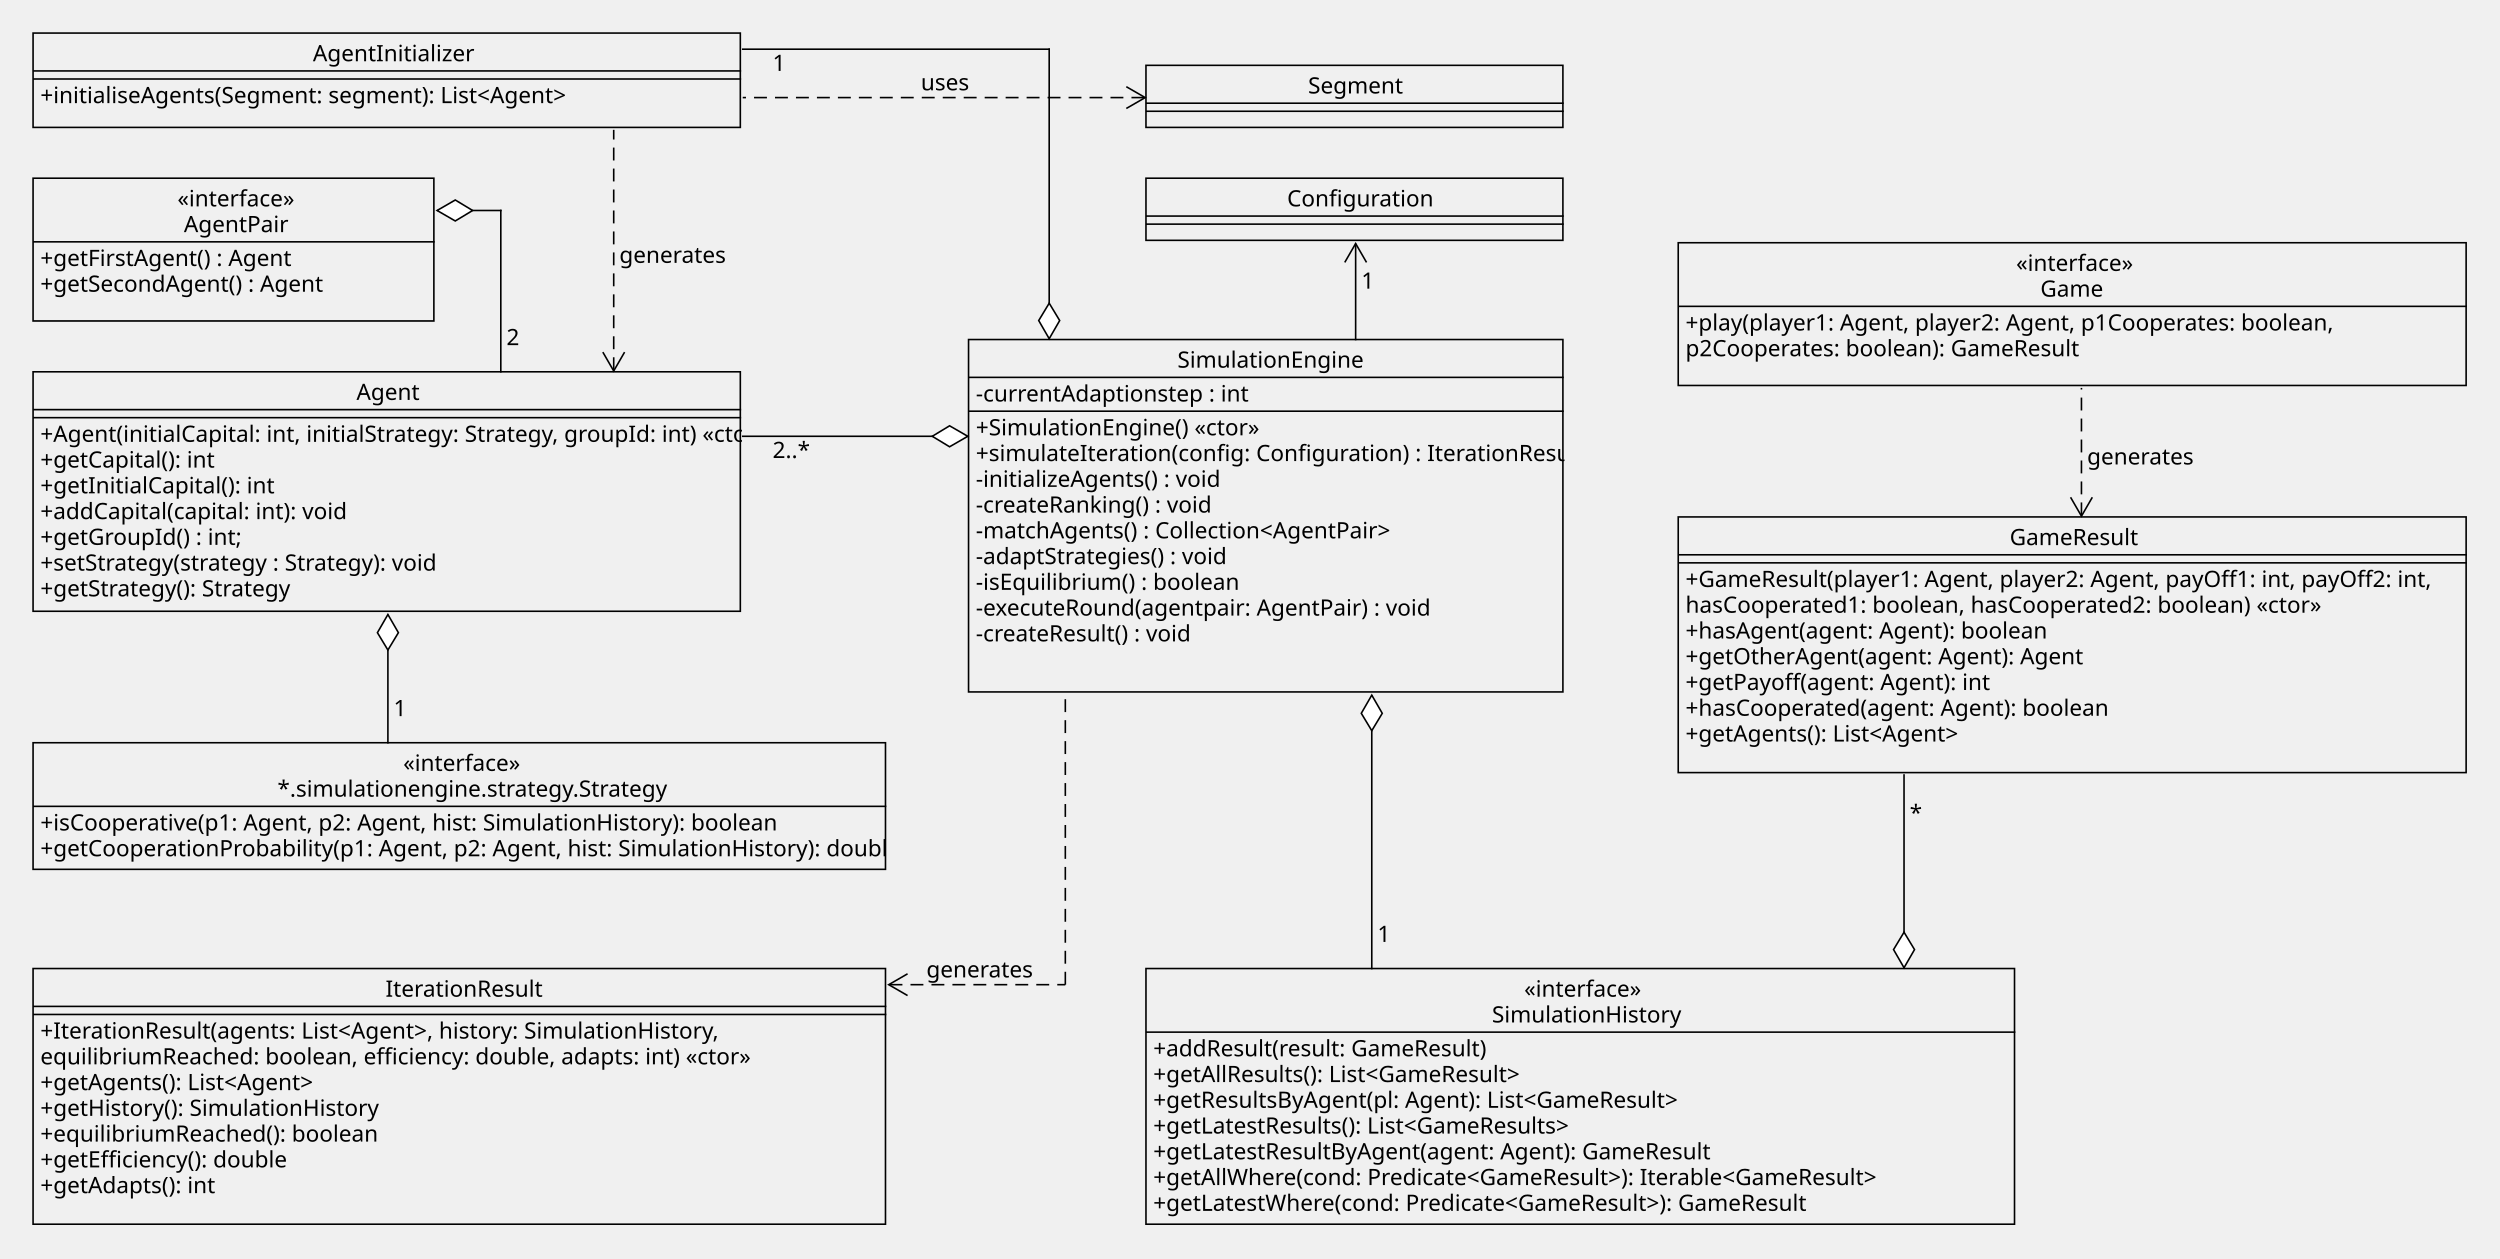
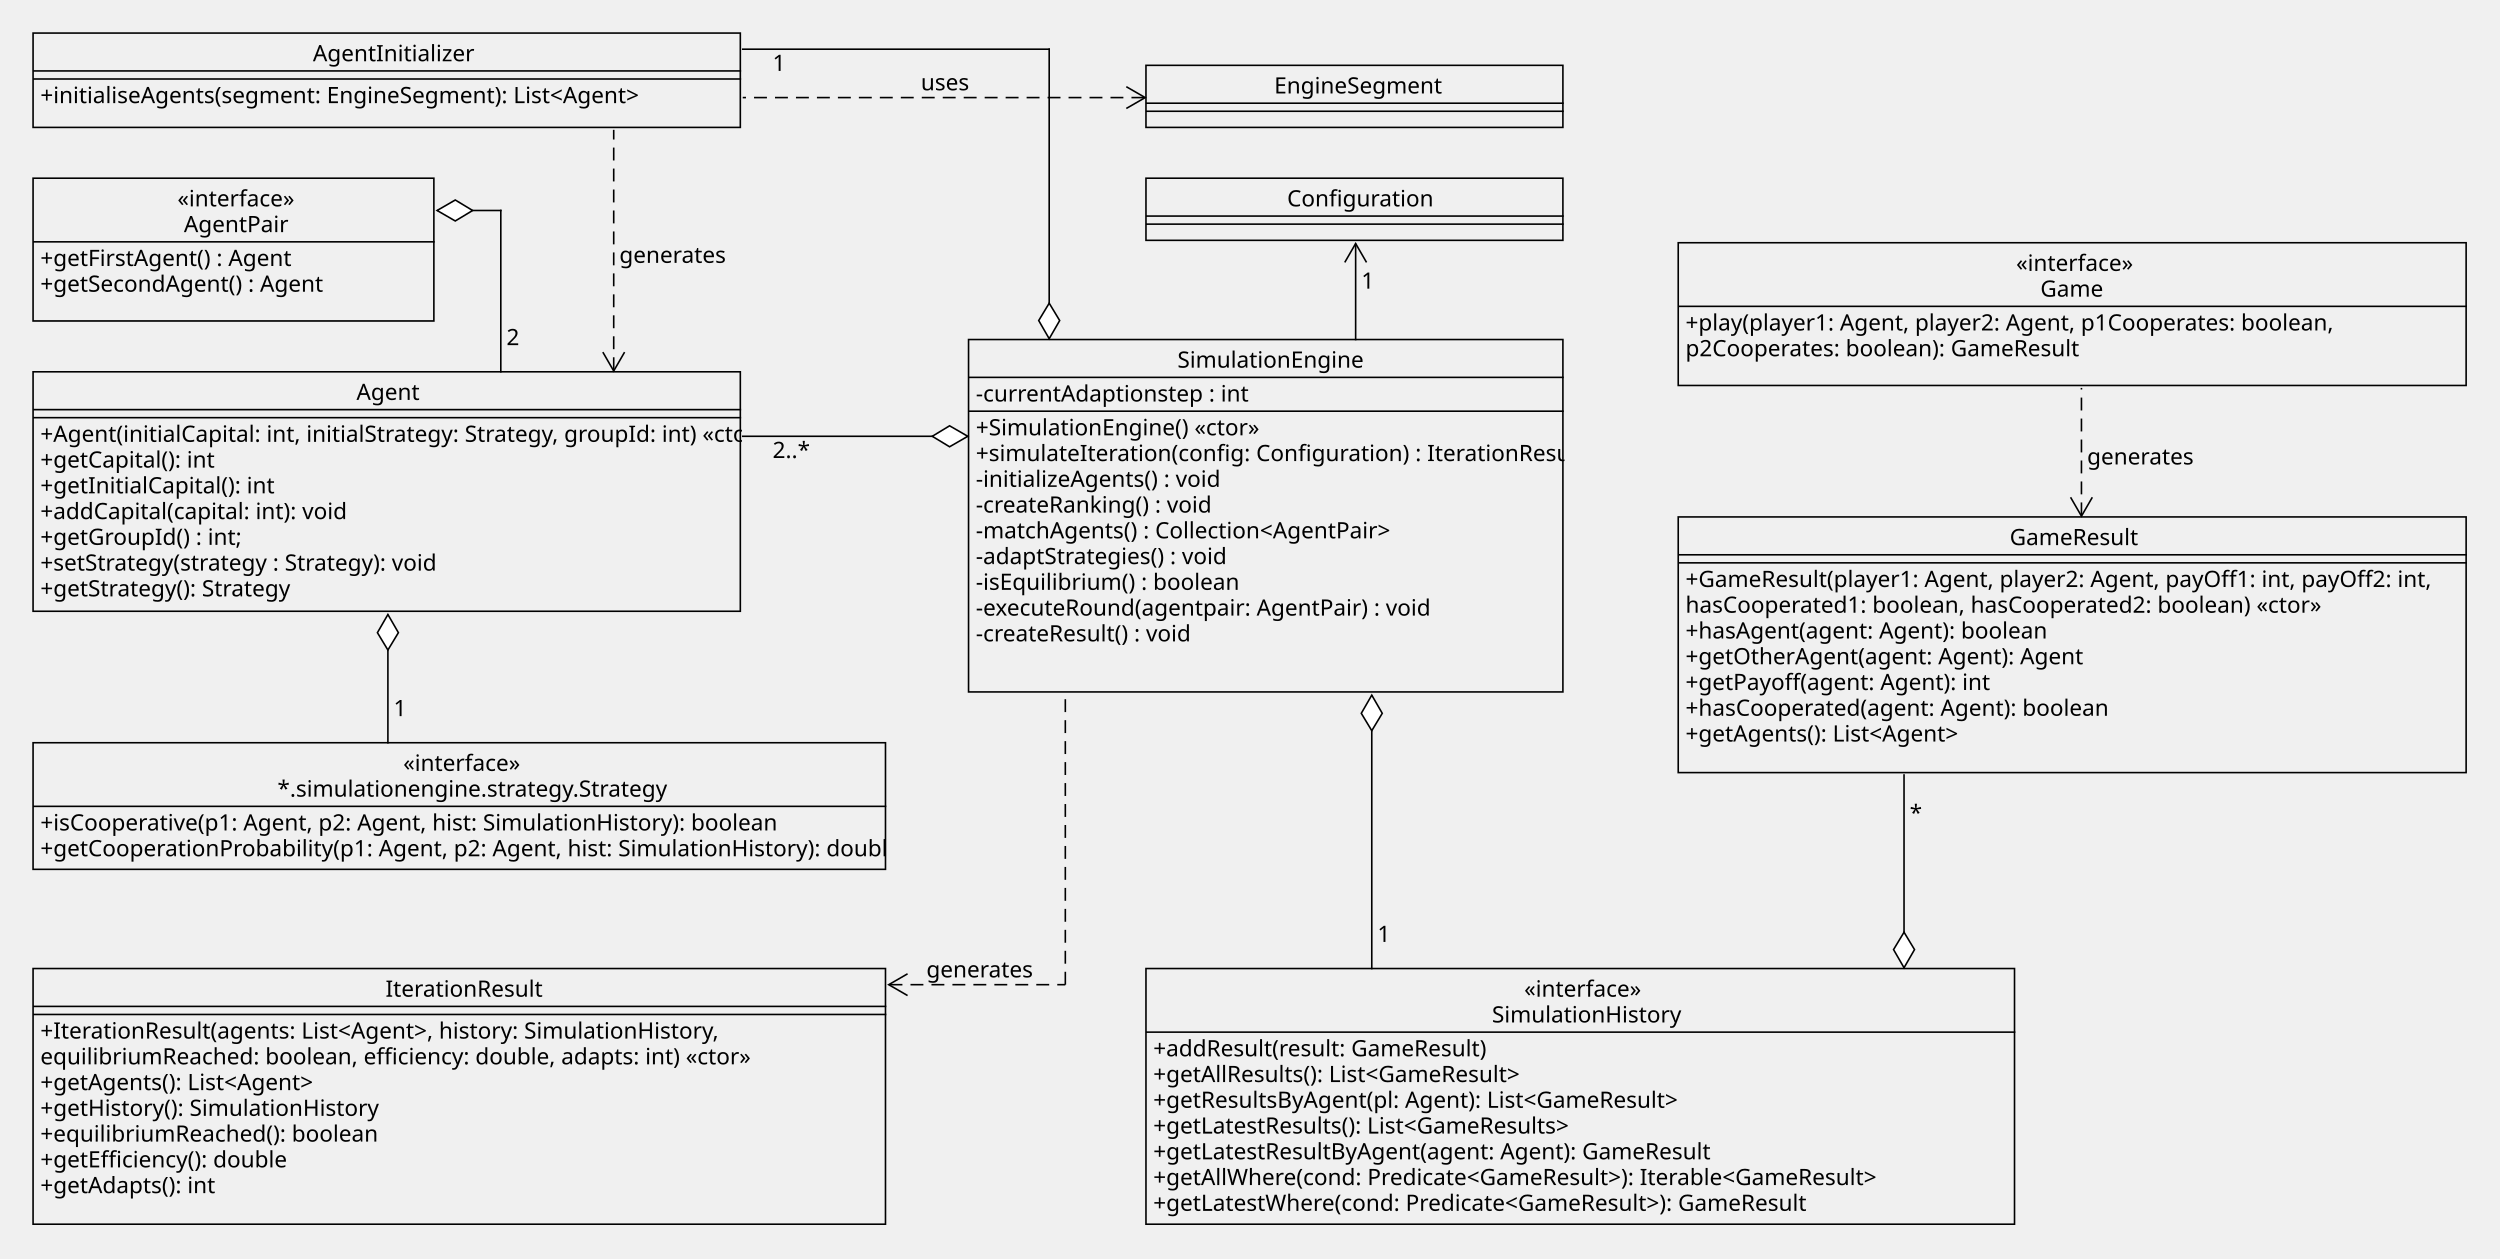
<svg xmlns="http://www.w3.org/2000/svg" fill-opacity="1" color-rendering="auto" color-interpolation="auto" text-rendering="auto" stroke="black" stroke-linecap="square" width="1550" stroke-miterlimit="10" shape-rendering="auto" stroke-opacity="1" fill="black" stroke-dasharray="none" font-weight="normal" stroke-width="1" viewBox="390 340 1550 780" height="780" font-family="'Dialog'" font-style="normal" stroke-linejoin="miter" font-size="12px" stroke-dashoffset="0" image-rendering="auto">
  <defs id="genericDefs" />
  <g>
    <defs id="defs1">
      <clipPath clipPathUnits="userSpaceOnUse" id="clipPath1">
        <path d="M0 0 L2147483647 0 L2147483647 2147483647 L0 2147483647 L0 0 Z" />
      </clipPath>
      <clipPath clipPathUnits="userSpaceOnUse" id="clipPath2">
        <path d="M0 0 L0 40 L260 40 L260 0 Z" />
      </clipPath>
      <clipPath clipPathUnits="userSpaceOnUse" id="clipPath3">
        <path d="M0 0 L0 90 L250 90 L250 0 Z" />
      </clipPath>
      <clipPath clipPathUnits="userSpaceOnUse" id="clipPath4">
        <path d="M0 0 L0 160 L490 160 L490 0 Z" />
      </clipPath>
      <clipPath clipPathUnits="userSpaceOnUse" id="clipPath5">
        <path d="M0 0 L0 90 L490 90 L490 0 Z" />
      </clipPath>
      <clipPath clipPathUnits="userSpaceOnUse" id="clipPath6">
        <path d="M0 0 L0 80 L530 80 L530 0 Z" />
      </clipPath>
      <clipPath clipPathUnits="userSpaceOnUse" id="clipPath7">
        <path d="M0 0 L0 220 L370 220 L370 0 Z" />
      </clipPath>
      <clipPath clipPathUnits="userSpaceOnUse" id="clipPath8">
        <path d="M0 0 L0 60 L440 60 L440 0 Z" />
      </clipPath>
      <clipPath clipPathUnits="userSpaceOnUse" id="clipPath9">
        <path d="M0 0 L0 150 L440 150 L440 0 Z" />
      </clipPath>
      <clipPath clipPathUnits="userSpaceOnUse" id="clipPath10">
        <path d="M0 0 L0 160 L530 160 L530 0 Z" />
      </clipPath>
      <clipPath clipPathUnits="userSpaceOnUse" id="clipPath11">
        <path d="M0 0 L0 160 L540 160 L540 0 Z" />
      </clipPath>
      <clipPath clipPathUnits="userSpaceOnUse" id="clipPath12">
        <path d="M0 0 L0 40 L280 40 L280 0 Z" />
      </clipPath>
      <clipPath clipPathUnits="userSpaceOnUse" id="clipPath13">
        <path d="M0 0 L0 90 L30 90 L30 0 Z" />
      </clipPath>
      <clipPath clipPathUnits="userSpaceOnUse" id="clipPath14">
        <path d="M0 0 L0 180 L90 180 L90 0 Z" />
      </clipPath>
      <clipPath clipPathUnits="userSpaceOnUse" id="clipPath15">
        <path d="M0 0 L0 130 L80 130 L80 0 Z" />
      </clipPath>
      <clipPath clipPathUnits="userSpaceOnUse" id="clipPath16">
        <path d="M0 0 L0 110 L90 110 L90 0 Z" />
      </clipPath>
      <clipPath clipPathUnits="userSpaceOnUse" id="clipPath17">
        <path d="M0 0 L0 150 L30 150 L30 0 Z" />
      </clipPath>
      <clipPath clipPathUnits="userSpaceOnUse" id="clipPath18">
        <path d="M0 0 L0 110 L30 110 L30 0 Z" />
      </clipPath>
      <clipPath clipPathUnits="userSpaceOnUse" id="clipPath19">
        <path d="M0 0 L0 210 L220 210 L220 0 Z" />
      </clipPath>
      <clipPath clipPathUnits="userSpaceOnUse" id="clipPath20">
        <path d="M0 0 L0 40 L170 40 L170 0 Z" />
      </clipPath>
      <clipPath clipPathUnits="userSpaceOnUse" id="clipPath21">
        <path d="M0 0 L0 210 L140 210 L140 0 Z" />
      </clipPath>
      <clipPath clipPathUnits="userSpaceOnUse" id="clipPath22">
        <path d="M0 0 L0 200 L30 200 L30 0 Z" />
      </clipPath>
    </defs>
    <g fill="rgb(255,255,255)" fill-opacity="0" transform="translate(1100,380)" stroke-opacity="0" stroke="rgb(255,255,255)">
      <rect x="0.5" width="258.5" height="38.5" y="0.5" clip-path="url(#clipPath2)" stroke="none" />
    </g>
    <g transform="translate(1100,380)">
      <rect fill="none" x="0.5" width="258.5" height="38.5" y="0.5" clip-path="url(#clipPath2)" />
-       <text x="101" font-size="14px" y="17.969" clip-path="url(#clipPath2)" font-family="sans-serif" stroke="none" xml:space="preserve">Segment</text>
+       <text x="80" font-size="14px" y="17.969" clip-path="url(#clipPath2)" font-family="sans-serif" stroke="none" xml:space="preserve">EngineSegment</text>
      <path fill="none" d="M1 23.969 L259 23.969" clip-path="url(#clipPath2)" />
      <path fill="none" d="M1 28.969 L259 28.969" clip-path="url(#clipPath2)" />
    </g>
    <g fill="rgb(255,255,255)" fill-opacity="0" transform="translate(1100,450)" stroke-opacity="0" stroke="rgb(255,255,255)">
      <rect x="0.5" width="258.5" height="38.5" y="0.5" clip-path="url(#clipPath2)" stroke="none" />
    </g>
    <g transform="translate(1100,450)">
      <rect fill="none" x="0.5" width="258.5" height="38.5" y="0.5" clip-path="url(#clipPath2)" />
      <text x="88" font-size="14px" y="17.969" clip-path="url(#clipPath2)" font-family="sans-serif" stroke="none" xml:space="preserve">Configuration</text>
      <path fill="none" d="M1 23.969 L259 23.969" clip-path="url(#clipPath2)" />
      <path fill="none" d="M1 28.969 L259 28.969" clip-path="url(#clipPath2)" />
    </g>
    <g fill="rgb(255,255,255)" fill-opacity="0" transform="translate(410,450)" stroke-opacity="0" stroke="rgb(255,255,255)">
      <rect x="0.5" width="248.5" height="88.5" y="0.5" clip-path="url(#clipPath3)" stroke="none" />
    </g>
    <g transform="translate(410,450)">
      <rect fill="none" x="0.5" width="248.5" height="88.5" y="0.5" clip-path="url(#clipPath3)" />
      <text x="90" font-size="14px" y="17.969" clip-path="url(#clipPath3)" font-family="sans-serif" stroke="none" xml:space="preserve">«interface»</text>
      <text x="94" font-size="14px" y="33.938" clip-path="url(#clipPath3)" font-family="sans-serif" stroke="none" xml:space="preserve">AgentPair</text>
      <path fill="none" d="M1 39.938 L249 39.938" clip-path="url(#clipPath3)" />
      <text x="5" font-size="14px" y="54.906" clip-path="url(#clipPath3)" font-family="sans-serif" stroke="none" xml:space="preserve">+getFirstAgent() : Agent</text>
      <text x="5" font-size="14px" y="70.875" clip-path="url(#clipPath3)" font-family="sans-serif" stroke="none" xml:space="preserve">+getSecondAgent() : Agent</text>
    </g>
    <g fill="rgb(255,255,255)" fill-opacity="0" transform="translate(1430,660)" stroke-opacity="0" stroke="rgb(255,255,255)">
      <rect x="0.5" width="488.5" height="158.5" y="0.5" clip-path="url(#clipPath4)" stroke="none" />
    </g>
    <g transform="translate(1430,660)">
      <rect fill="none" x="0.5" width="488.5" height="158.5" y="0.5" clip-path="url(#clipPath4)" />
      <text x="206" font-size="14px" y="17.969" clip-path="url(#clipPath4)" font-family="sans-serif" stroke="none" xml:space="preserve">GameResult</text>
      <path fill="none" d="M1 23.969 L489 23.969" clip-path="url(#clipPath4)" />
      <path fill="none" d="M1 28.969 L489 28.969" clip-path="url(#clipPath4)" />
      <text x="5" font-size="14px" y="43.938" clip-path="url(#clipPath4)" font-family="sans-serif" stroke="none" xml:space="preserve">+GameResult(player1: Agent, player2: Agent, payOff1: int, payOff2: int, </text>
      <text x="5" font-size="14px" y="59.906" clip-path="url(#clipPath4)" font-family="sans-serif" stroke="none" xml:space="preserve">hasCooperated1: boolean, hasCooperated2: boolean) «ctor»</text>
      <text x="5" font-size="14px" y="75.875" clip-path="url(#clipPath4)" font-family="sans-serif" stroke="none" xml:space="preserve">+hasAgent(agent: Agent): boolean</text>
      <text x="5" font-size="14px" y="91.844" clip-path="url(#clipPath4)" font-family="sans-serif" stroke="none" xml:space="preserve">+getOtherAgent(agent: Agent): Agent</text>
      <text x="5" font-size="14px" y="107.812" clip-path="url(#clipPath4)" font-family="sans-serif" stroke="none" xml:space="preserve">+getPayoff(agent: Agent): int</text>
      <text x="5" font-size="14px" y="123.781" clip-path="url(#clipPath4)" font-family="sans-serif" stroke="none" xml:space="preserve">+hasCooperated(agent: Agent): boolean</text>
      <text x="5" font-size="14px" y="139.75" clip-path="url(#clipPath4)" font-family="sans-serif" stroke="none" xml:space="preserve">+getAgents(): List&lt;Agent&gt; </text>
    </g>
    <g fill="rgb(255,255,255)" fill-opacity="0" transform="translate(1430,490)" stroke-opacity="0" stroke="rgb(255,255,255)">
      <rect x="0.5" width="488.5" height="88.5" y="0.5" clip-path="url(#clipPath5)" stroke="none" />
    </g>
    <g transform="translate(1430,490)">
      <rect fill="none" x="0.5" width="488.5" height="88.5" y="0.5" clip-path="url(#clipPath5)" />
      <text x="210" font-size="14px" y="17.969" clip-path="url(#clipPath5)" font-family="sans-serif" stroke="none" xml:space="preserve">«interface»</text>
      <text x="225" font-size="14px" y="33.938" clip-path="url(#clipPath5)" font-family="sans-serif" stroke="none" xml:space="preserve">Game</text>
      <path fill="none" d="M1 39.938 L489 39.938" clip-path="url(#clipPath5)" />
      <text x="5" font-size="14px" y="54.906" clip-path="url(#clipPath5)" font-family="sans-serif" stroke="none" xml:space="preserve">+play(player1: Agent, player2: Agent, p1Cooperates: boolean,</text>
      <text x="5" font-size="14px" y="70.875" clip-path="url(#clipPath5)" font-family="sans-serif" stroke="none" xml:space="preserve">p2Cooperates: boolean): GameResult</text>
    </g>
    <g fill="rgb(255,255,255)" fill-opacity="0" transform="translate(410,800)" stroke-opacity="0" stroke="rgb(255,255,255)">
      <rect x="0.5" width="528.5" height="78.5" y="0.5" clip-path="url(#clipPath6)" stroke="none" />
    </g>
    <g transform="translate(410,800)">
      <rect fill="none" x="0.5" width="528.5" height="78.5" y="0.5" clip-path="url(#clipPath6)" />
      <text x="230" font-size="14px" y="17.969" clip-path="url(#clipPath6)" font-family="sans-serif" stroke="none" xml:space="preserve">«interface»</text>
      <text x="152" font-size="14px" y="33.938" clip-path="url(#clipPath6)" font-family="sans-serif" stroke="none" xml:space="preserve">*.simulationengine.strategy.Strategy</text>
      <path fill="none" d="M1 39.938 L529 39.938" clip-path="url(#clipPath6)" />
      <text x="5" font-size="14px" y="54.906" clip-path="url(#clipPath6)" font-family="sans-serif" stroke="none" xml:space="preserve">+isCooperative(p1: Agent, p2: Agent, hist: SimulationHistory): boolean</text>
      <text x="5" font-size="14px" y="70.875" clip-path="url(#clipPath6)" font-family="sans-serif" stroke="none" xml:space="preserve">+getCooperationProbability(p1: Agent, p2: Agent, hist: SimulationHistory): double</text>
    </g>
    <g fill="rgb(255,255,255)" fill-opacity="0" transform="translate(990,550)" stroke-opacity="0" stroke="rgb(255,255,255)">
      <rect x="0.5" width="368.5" height="218.5" y="0.5" clip-path="url(#clipPath7)" stroke="none" />
    </g>
    <g transform="translate(990,550)">
      <rect fill="none" x="0.5" width="368.5" height="218.5" y="0.5" clip-path="url(#clipPath7)" />
      <text x="130" font-size="14px" y="17.969" clip-path="url(#clipPath7)" font-family="sans-serif" stroke="none" xml:space="preserve">SimulationEngine</text>
      <path fill="none" d="M1 23.969 L369 23.969" clip-path="url(#clipPath7)" />
      <text x="5" font-size="14px" y="38.938" clip-path="url(#clipPath7)" font-family="sans-serif" stroke="none" xml:space="preserve">-currentAdaptionstep : int</text>
      <path fill="none" d="M1 44.938 L369 44.938" clip-path="url(#clipPath7)" />
      <text x="5" font-size="14px" y="59.906" clip-path="url(#clipPath7)" font-family="sans-serif" stroke="none" xml:space="preserve">+SimulationEngine() «ctor»</text>
      <text x="5" font-size="14px" y="75.875" clip-path="url(#clipPath7)" font-family="sans-serif" stroke="none" xml:space="preserve">+simulateIteration(config: Configuration) : IterationResult</text>
      <text x="5" font-size="14px" y="91.844" clip-path="url(#clipPath7)" font-family="sans-serif" stroke="none" xml:space="preserve">-initializeAgents() : void</text>
      <text x="5" font-size="14px" y="107.812" clip-path="url(#clipPath7)" font-family="sans-serif" stroke="none" xml:space="preserve">-createRanking() : void</text>
      <text x="5" font-size="14px" y="123.781" clip-path="url(#clipPath7)" font-family="sans-serif" stroke="none" xml:space="preserve">-matchAgents() : Collection&lt;AgentPair&gt;</text>
      <text x="5" font-size="14px" y="139.75" clip-path="url(#clipPath7)" font-family="sans-serif" stroke="none" xml:space="preserve">-adaptStrategies() : void</text>
      <text x="5" font-size="14px" y="155.719" clip-path="url(#clipPath7)" font-family="sans-serif" stroke="none" xml:space="preserve">-isEquilibrium() : boolean</text>
      <text x="5" font-size="14px" y="171.688" clip-path="url(#clipPath7)" font-family="sans-serif" stroke="none" xml:space="preserve">-executeRound(agentpair: AgentPair) : void</text>
      <text x="5" font-size="14px" y="187.656" clip-path="url(#clipPath7)" font-family="sans-serif" stroke="none" xml:space="preserve">-createResult() : void</text>
    </g>
    <g fill="rgb(255,255,255)" fill-opacity="0" transform="translate(410,360)" stroke-opacity="0" stroke="rgb(255,255,255)">
      <rect x="0.5" width="438.5" height="58.5" y="0.5" clip-path="url(#clipPath8)" stroke="none" />
    </g>
    <g transform="translate(410,360)">
      <rect fill="none" x="0.5" width="438.5" height="58.5" y="0.5" clip-path="url(#clipPath8)" />
      <text x="174" font-size="14px" y="17.969" clip-path="url(#clipPath8)" font-family="sans-serif" stroke="none" xml:space="preserve">AgentInitializer</text>
      <path fill="none" d="M1 23.969 L439 23.969" clip-path="url(#clipPath8)" />
      <path fill="none" d="M1 28.969 L439 28.969" clip-path="url(#clipPath8)" />
-       <text x="5" font-size="14px" y="43.938" clip-path="url(#clipPath8)" font-family="sans-serif" stroke="none" xml:space="preserve">+initialiseAgents(Segment: segment): List&lt;Agent&gt;</text>
+       <text x="5" font-size="14px" y="43.938" clip-path="url(#clipPath8)" font-family="sans-serif" stroke="none" xml:space="preserve">+initialiseAgents(segment: EngineSegment): List&lt;Agent&gt;</text>
    </g>
    <g fill="rgb(255,255,255)" fill-opacity="0" transform="translate(410,570)" stroke-opacity="0" stroke="rgb(255,255,255)">
      <rect x="0.5" width="438.5" height="148.5" y="0.5" clip-path="url(#clipPath9)" stroke="none" />
    </g>
    <g transform="translate(410,570)">
      <rect fill="none" x="0.5" width="438.5" height="148.5" y="0.5" clip-path="url(#clipPath9)" />
      <text x="201" font-size="14px" y="17.969" clip-path="url(#clipPath9)" font-family="sans-serif" stroke="none" xml:space="preserve">Agent</text>
      <path fill="none" d="M1 23.969 L439 23.969" clip-path="url(#clipPath9)" />
      <path fill="none" d="M1 28.969 L439 28.969" clip-path="url(#clipPath9)" />
      <text x="5" font-size="14px" y="43.938" clip-path="url(#clipPath9)" font-family="sans-serif" stroke="none" xml:space="preserve">+Agent(initialCapital: int, initialStrategy: Strategy, groupId: int) «ctor»</text>
      <text x="5" font-size="14px" y="59.906" clip-path="url(#clipPath9)" font-family="sans-serif" stroke="none" xml:space="preserve">+getCapital(): int</text>
      <text x="5" font-size="14px" y="75.875" clip-path="url(#clipPath9)" font-family="sans-serif" stroke="none" xml:space="preserve">+getInitialCapital(): int</text>
      <text x="5" font-size="14px" y="91.844" clip-path="url(#clipPath9)" font-family="sans-serif" stroke="none" xml:space="preserve">+addCapital(capital: int): void</text>
      <text x="5" font-size="14px" y="107.812" clip-path="url(#clipPath9)" font-family="sans-serif" stroke="none" xml:space="preserve">+getGroupId() : int;</text>
      <text x="5" font-size="14px" y="123.781" clip-path="url(#clipPath9)" font-family="sans-serif" stroke="none" xml:space="preserve">+setStrategy(strategy : Strategy): void</text>
      <text x="5" font-size="14px" y="139.75" clip-path="url(#clipPath9)" font-family="sans-serif" stroke="none" xml:space="preserve">+getStrategy(): Strategy</text>
    </g>
    <g fill="rgb(255,255,255)" fill-opacity="0" transform="translate(410,940)" stroke-opacity="0" stroke="rgb(255,255,255)">
      <rect x="0.5" width="528.5" height="158.5" y="0.5" clip-path="url(#clipPath10)" stroke="none" />
    </g>
    <g transform="translate(410,940)">
      <rect fill="none" x="0.5" width="528.5" height="158.5" y="0.5" clip-path="url(#clipPath10)" />
      <text x="219" font-size="14px" y="17.969" clip-path="url(#clipPath10)" font-family="sans-serif" stroke="none" xml:space="preserve">IterationResult</text>
      <path fill="none" d="M1 23.969 L529 23.969" clip-path="url(#clipPath10)" />
      <path fill="none" d="M1 28.969 L529 28.969" clip-path="url(#clipPath10)" />
      <text x="5" font-size="14px" y="43.938" clip-path="url(#clipPath10)" font-family="sans-serif" stroke="none" xml:space="preserve">+IterationResult(agents: List&lt;Agent&gt;, history: SimulationHistory,</text>
      <text x="5" font-size="14px" y="59.906" clip-path="url(#clipPath10)" font-family="sans-serif" stroke="none" xml:space="preserve">equilibriumReached: boolean, efficiency: double, adapts: int) «ctor»</text>
      <text x="5" font-size="14px" y="75.875" clip-path="url(#clipPath10)" font-family="sans-serif" stroke="none" xml:space="preserve">+getAgents(): List&lt;Agent&gt;</text>
      <text x="5" font-size="14px" y="91.844" clip-path="url(#clipPath10)" font-family="sans-serif" stroke="none" xml:space="preserve">+getHistory(): SimulationHistory</text>
      <text x="5" font-size="14px" y="107.812" clip-path="url(#clipPath10)" font-family="sans-serif" stroke="none" xml:space="preserve">+equilibriumReached(): boolean</text>
      <text x="5" font-size="14px" y="123.781" clip-path="url(#clipPath10)" font-family="sans-serif" stroke="none" xml:space="preserve">+getEfficiency(): double</text>
      <text x="5" font-size="14px" y="139.75" clip-path="url(#clipPath10)" font-family="sans-serif" stroke="none" xml:space="preserve">+getAdapts(): int</text>
    </g>
    <g fill="rgb(255,255,255)" fill-opacity="0" transform="translate(1100,940)" stroke-opacity="0" stroke="rgb(255,255,255)">
      <rect x="0.5" width="538.5" height="158.5" y="0.5" clip-path="url(#clipPath11)" stroke="none" />
    </g>
    <g transform="translate(1100,940)">
      <rect fill="none" x="0.5" width="538.5" height="158.5" y="0.5" clip-path="url(#clipPath11)" />
      <text x="235" font-size="14px" y="17.969" clip-path="url(#clipPath11)" font-family="sans-serif" stroke="none" xml:space="preserve">«interface»</text>
      <text x="215" font-size="14px" y="33.938" clip-path="url(#clipPath11)" font-family="sans-serif" stroke="none" xml:space="preserve">SimulationHistory</text>
      <path fill="none" d="M1 39.938 L539 39.938" clip-path="url(#clipPath11)" />
      <text x="5" font-size="14px" y="54.906" clip-path="url(#clipPath11)" font-family="sans-serif" stroke="none" xml:space="preserve">+addResult(result: GameResult)</text>
      <text x="5" font-size="14px" y="70.875" clip-path="url(#clipPath11)" font-family="sans-serif" stroke="none" xml:space="preserve">+getAllResults(): List&lt;GameResult&gt;</text>
      <text x="5" font-size="14px" y="86.844" clip-path="url(#clipPath11)" font-family="sans-serif" stroke="none" xml:space="preserve">+getResultsByAgent(pl: Agent): List&lt;GameResult&gt;</text>
      <text x="5" font-size="14px" y="102.812" clip-path="url(#clipPath11)" font-family="sans-serif" stroke="none" xml:space="preserve">+getLatestResults(): List&lt;GameResults&gt;</text>
      <text x="5" font-size="14px" y="118.781" clip-path="url(#clipPath11)" font-family="sans-serif" stroke="none" xml:space="preserve">+getLatestResultByAgent(agent: Agent): GameResult</text>
      <text x="5" font-size="14px" y="134.75" clip-path="url(#clipPath11)" font-family="sans-serif" stroke="none" xml:space="preserve">+getAllWhere(cond: Predicate&lt;GameResult&gt;): Iterable&lt;GameResult&gt;</text>
      <text x="5" font-size="14px" y="150.719" clip-path="url(#clipPath11)" font-family="sans-serif" stroke="none" xml:space="preserve">+getLatestWhere(cond: Predicate&lt;GameResult&gt;): GameResult</text>
    </g>
    <g stroke-dasharray="8,5" stroke-miterlimit="5" transform="translate(840,380)" stroke-linecap="butt">
      <path fill="none" d="M259.5 20.5 L10.5 20.5" clip-path="url(#clipPath12)" />
      <path fill="none" stroke-miterlimit="10" stroke-dasharray="none" d="M248.742 14 L260 20.5 L248.742 27" clip-path="url(#clipPath12)" stroke-linecap="square" />
    </g>
    <g font-family="sans-serif" font-size="14px" transform="translate(840,380)">
      <text x="120.933" xml:space="preserve" y="16" clip-path="url(#clipPath12)" stroke="none">uses</text>
    </g>
    <g transform="translate(1220,480)">
      <path fill="none" d="M10.5 11.5 L10.5 70.5" clip-path="url(#clipPath13)" />
      <path fill="none" d="M4 22.258 L10.5 11 L17 22.258" clip-path="url(#clipPath13)" />
      <text x="14" font-size="14px" y="38.969" clip-path="url(#clipPath13)" font-family="sans-serif" stroke="none" xml:space="preserve">1</text>
    </g>
    <g stroke-dasharray="8,5" stroke-miterlimit="5" transform="translate(760,410)" stroke-linecap="butt">
      <path fill="none" d="M10.5 159.5 L10.5 10.5" clip-path="url(#clipPath14)" />
      <path fill="none" stroke-miterlimit="10" stroke-dasharray="none" d="M17 148.742 L10.5 160 L4 148.742" clip-path="url(#clipPath14)" stroke-linecap="square" />
    </g>
    <g font-family="sans-serif" font-size="14px" transform="translate(760,410)">
      <text x="14" xml:space="preserve" y="92.984" clip-path="url(#clipPath14)" stroke="none">generates</text>
    </g>
    <g transform="translate(650,460)">
      <path fill="none" d="M11.5 10.5 L50.5 10.5" clip-path="url(#clipPath15)" />
      <path fill="none" d="M50.5 10.5 L50.5 110.5" clip-path="url(#clipPath15)" />
      <path fill="white" d="M22.258 17 L11 10.5 L22.258 4 L33.017 10.5 Z" clip-path="url(#clipPath15)" stroke="none" />
      <path fill="none" d="M22.258 17 L11 10.5 L22.258 4 L33.017 10.5 Z" clip-path="url(#clipPath15)" />
      <text x="54" font-size="14px" y="94" clip-path="url(#clipPath15)" font-family="sans-serif" stroke="none" xml:space="preserve">2</text>
    </g>
    <g stroke-dasharray="8,5" stroke-miterlimit="5" transform="translate(1670,570)" stroke-linecap="butt">
      <path fill="none" d="M10.5 89.5 L10.5 10.5" clip-path="url(#clipPath16)" />
      <path fill="none" stroke-miterlimit="10" stroke-dasharray="none" d="M17 78.742 L10.5 90 L4 78.742" clip-path="url(#clipPath16)" stroke-linecap="square" />
    </g>
    <g font-family="sans-serif" font-size="14px" transform="translate(1670,570)">
      <text x="14" xml:space="preserve" y="57.984" clip-path="url(#clipPath16)" stroke="none">generates</text>
    </g>
    <g transform="translate(1560,810)">
      <path fill="none" d="M10.5 129.5 L10.5 10.5" clip-path="url(#clipPath17)" />
      <path fill="white" d="M17 118.742 L10.5 130 L4 118.742 L10.5 107.983 Z" clip-path="url(#clipPath17)" stroke="none" />
      <path fill="none" d="M17 118.742 L10.5 130 L4 118.742 L10.5 107.983 Z" clip-path="url(#clipPath17)" />
      <text x="14" font-size="14px" y="38.969" clip-path="url(#clipPath17)" font-family="sans-serif" stroke="none" xml:space="preserve">*</text>
    </g>
    <g transform="translate(620,710)">
      <path fill="none" d="M10.5 90.5 L10.5 11.5" clip-path="url(#clipPath18)" />
      <path fill="white" d="M17 22.258 L10.5 11 L4 22.258 L10.5 33.017 Z" clip-path="url(#clipPath18)" stroke="none" />
      <path fill="none" d="M17 22.258 L10.5 11 L4 22.258 L10.5 33.017 Z" clip-path="url(#clipPath18)" />
      <text x="14" font-size="14px" y="74" clip-path="url(#clipPath18)" font-family="sans-serif" stroke="none" xml:space="preserve">1</text>
    </g>
    <g transform="translate(840,360)">
      <path fill="none" d="M10.5 10.5 L200.5 10.5" clip-path="url(#clipPath19)" />
      <path fill="none" d="M200.5 10.5 L200.5 189.5" clip-path="url(#clipPath19)" />
      <path fill="white" d="M194 178.742 L200.5 190 L207 178.742 L200.5 167.983 Z" clip-path="url(#clipPath19)" stroke="none" />
      <path fill="none" d="M194 178.742 L200.5 190 L207 178.742 L200.5 167.983 Z" clip-path="url(#clipPath19)" />
      <text x="29" font-size="14px" y="23.969" clip-path="url(#clipPath19)" font-family="sans-serif" stroke="none" xml:space="preserve">1</text>
    </g>
    <g transform="translate(840,600)">
      <path fill="none" d="M149.5 10.5 L10.5 10.5" clip-path="url(#clipPath20)" />
      <path fill="white" d="M138.742 4 L150 10.5 L138.742 17 L127.983 10.5 Z" clip-path="url(#clipPath20)" stroke="none" />
      <path fill="none" d="M138.742 4 L150 10.5 L138.742 17 L127.983 10.5 Z" clip-path="url(#clipPath20)" />
      <text x="29" font-size="14px" y="23.969" clip-path="url(#clipPath20)" font-family="sans-serif" stroke="none" xml:space="preserve">2..*</text>
    </g>
    <g stroke-dasharray="8,5" stroke-miterlimit="5" transform="translate(930,760)" stroke-linecap="butt">
      <path fill="none" d="M11.5 190.5 L120.5 190.5" clip-path="url(#clipPath21)" />
      <path fill="none" d="M120.5 190.5 L120.5 10.5" clip-path="url(#clipPath21)" />
      <path fill="none" stroke-miterlimit="10" stroke-dasharray="none" d="M22.258 197 L11 190.5 L22.258 184" clip-path="url(#clipPath21)" stroke-linecap="square" />
    </g>
    <g font-family="sans-serif" font-size="14px" transform="translate(930,760)">
      <text x="34.366" xml:space="preserve" y="186" clip-path="url(#clipPath21)" stroke="none">generates</text>
    </g>
    <g transform="translate(1230,760)">
      <path fill="none" d="M10.5 180.5 L10.5 11.5" clip-path="url(#clipPath22)" />
      <path fill="white" d="M17 22.258 L10.5 11 L4 22.258 L10.5 33.017 Z" clip-path="url(#clipPath22)" stroke="none" />
      <path fill="none" d="M17 22.258 L10.5 11 L4 22.258 L10.5 33.017 Z" clip-path="url(#clipPath22)" />
      <text x="14" font-size="14px" y="164" clip-path="url(#clipPath22)" font-family="sans-serif" stroke="none" xml:space="preserve">1</text>
    </g>
  </g>
</svg>
